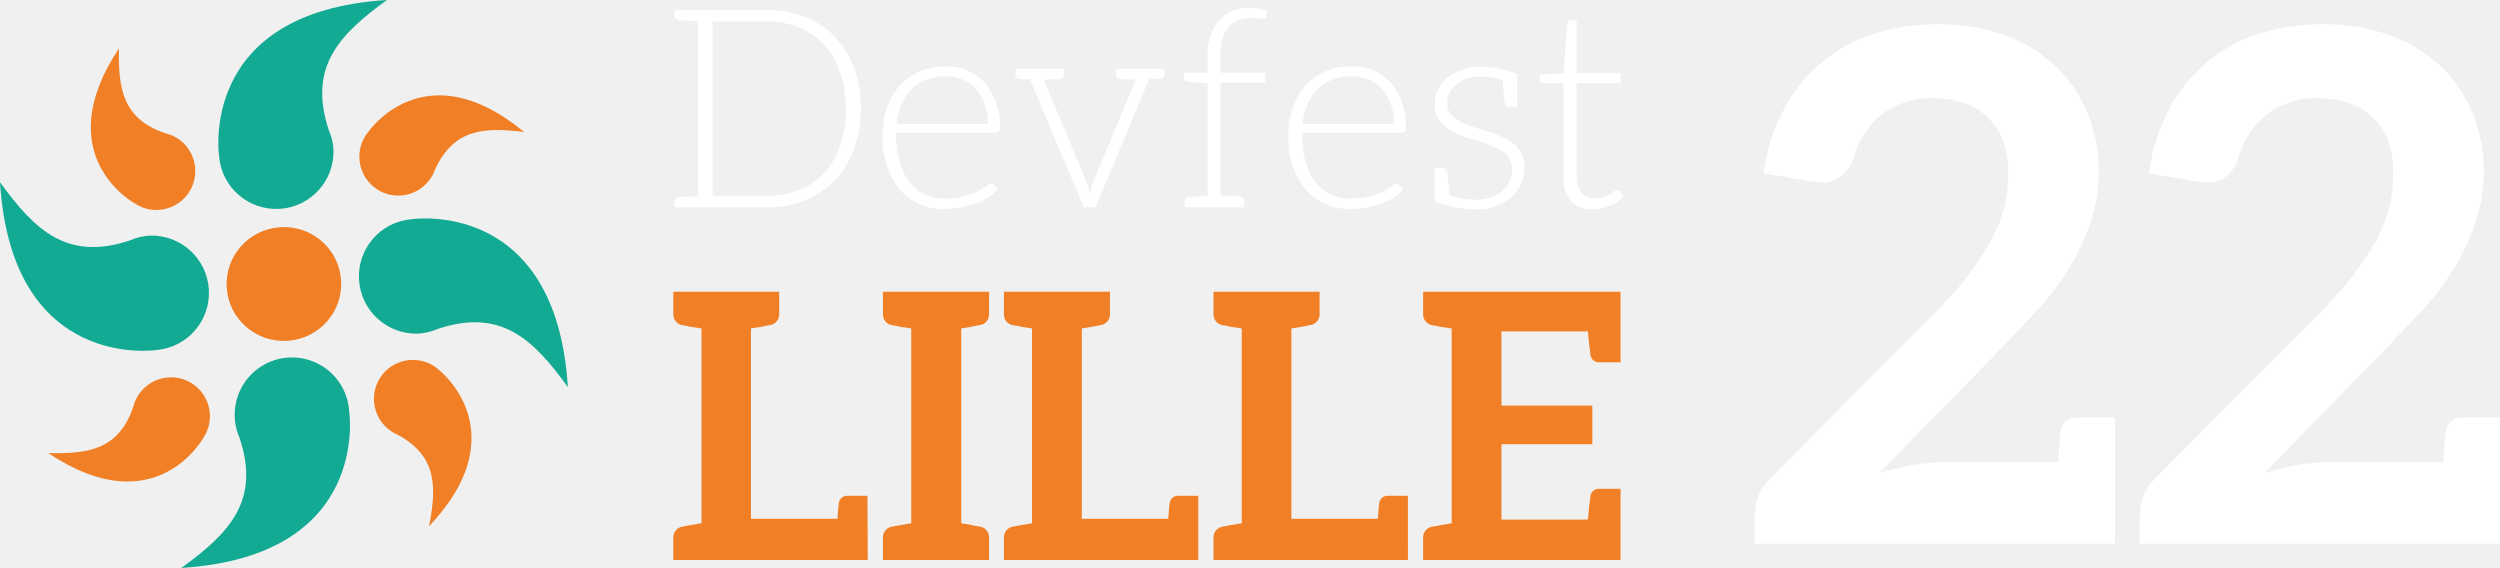
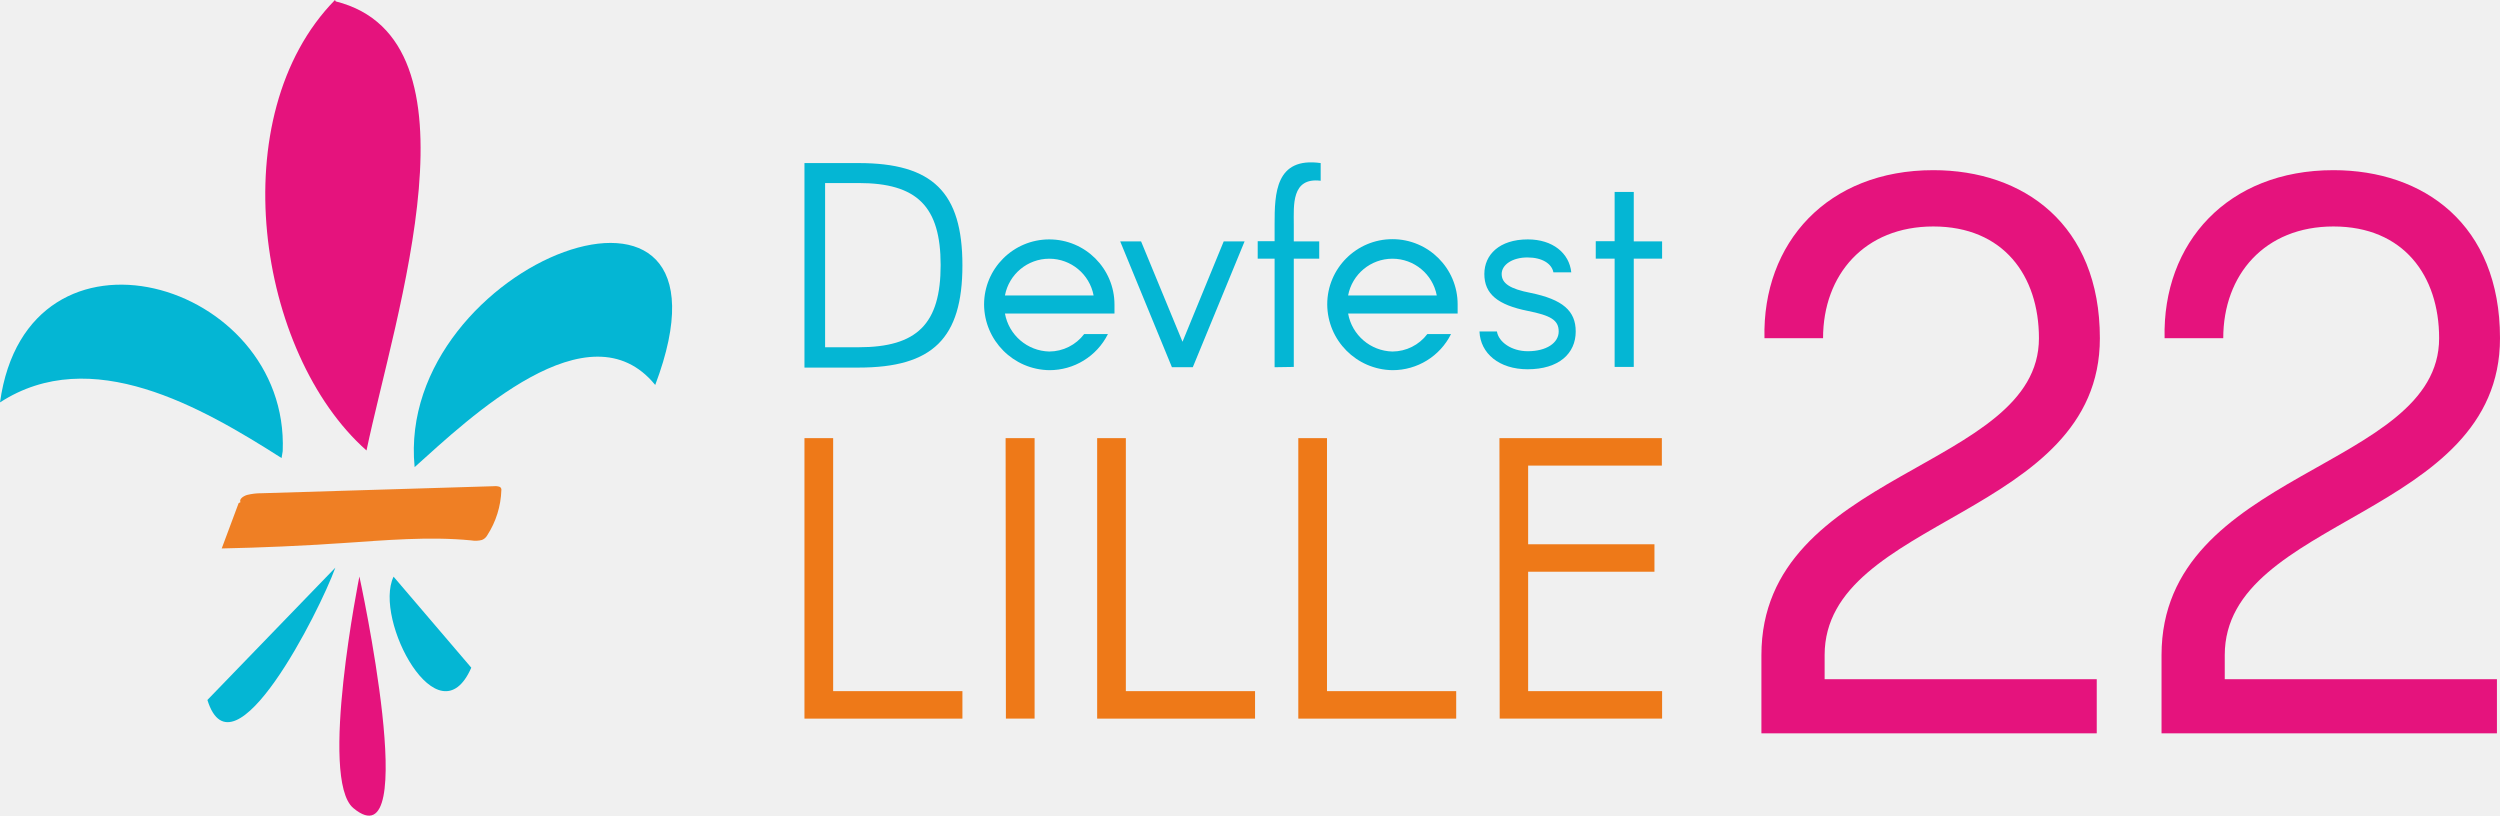
- <svg xmlns="http://www.w3.org/2000/svg" id="Calque_1" data-name="Calque 1" width="397.85" height="90.38" viewBox="0 0 397.85 90.38">
+ <svg xmlns="http://www.w3.org/2000/svg" id="Calque_1" data-name="Calque 1" width="415.62" height="135.6" viewBox="0 0 415.62 135.6">
  <defs>
-     <style>.cls-1,.cls-5{fill:#f07f25;}.cls-1,.cls-2,.cls-4{isolation:isolate;}.cls-2{fill:#13aa93;}.cls-3{fill:#fff;}</style>
+     <style>.cls-1{fill:#04b6d4;}.cls-2{fill:#ee7918;}.cls-3{fill:#e5137d;}.cls-4{fill:#ef7f24;}</style>
  </defs>
-   <ellipse class="cls-1" cx="45.18" cy="45.19" rx="9.12" ry="9.06" transform="translate(-2.71 2.89) rotate(-3.55)" />
-   <path class="cls-2" d="M55.57,65.47a9.12,9.12,0,1,0-17.45,4.21c3.37,10.07-1.69,15.2-9.26,20.7C59.11,88.5,55.57,65.47,55.57,65.47v1.11A8.22,8.22,0,0,0,55.57,65.47Z" />
-   <path class="cls-2" d="M34.87,24.91a9.12,9.12,0,0,0,18.2-1.13,8.76,8.76,0,0,0-.75-3.08C49,10.63,54,5.5,61.58,0,31.34,1.88,34.87,24.91,34.87,24.91V23.79A8.36,8.36,0,0,0,34.87,24.91Z" />
-   <path class="cls-2" d="M65.46,34.89a9.12,9.12,0,0,0,1.13,18.2,9,9,0,0,0,3.08-.75C79.74,49,84.87,54,90.37,61.6,88.49,31.35,65.46,34.89,65.46,34.89h1.12A8.37,8.37,0,0,0,65.46,34.89Z" />
-   <path class="cls-2" d="M24.91,55.7a9.12,9.12,0,0,0-1.13-18.2,9,9,0,0,0-3.08.75C10.63,41.62,5.5,36.56,0,29,1.88,59.23,24.91,55.7,24.91,55.7H23.79A10.46,10.46,0,0,0,24.91,55.7Z" />
-   <path class="cls-1" d="M58.6,21a6.19,6.19,0,0,0,9.56,7.87A5.87,5.87,0,0,0,69.22,27c3-6.56,7.88-6.76,14.19-6C67.52,7.89,58.6,21,58.6,21l.52-.56A6.89,6.89,0,0,0,58.6,21Z" />
-   <path class="cls-1" d="M70,59a6.2,6.2,0,1,0-6.72,10.18c6.34,3.44,6.2,8.34,5,14.57C82.41,68.84,70,59,70,59l.52.56A6.77,6.77,0,0,0,70,59Z" />
-   <path class="cls-1" d="M21.46,32.38a6.19,6.19,0,0,0,6.85-10.32,6.1,6.1,0,0,0-2-.85C19.5,18.9,18.8,14.06,18.93,7.7,7.54,24.85,21.46,32.38,21.46,32.38l-.6-.46A5.3,5.3,0,0,0,21.46,32.38Z" />
-   <path class="cls-1" d="M32.37,69.67a6.19,6.19,0,1,0-11.16-4.92C18.88,71.58,14,72.26,7.68,72.1c17.1,11.46,24.69-2.43,24.69-2.43l-.46.61A5.72,5.72,0,0,0,32.37,69.67Z" />
-   <path class="cls-3" d="M135.11,25.46A13.15,13.15,0,0,1,129.9,31a15.48,15.48,0,0,1-8,2H107.34v-.88c0-.48.29-.74.89-.8l2.87-.09V3.34l-2.87-.08c-.6-.06-.89-.33-.89-.8V1.62H122a15.39,15.39,0,0,1,8,2,13.32,13.32,0,0,1,5.21,5.56,17.62,17.62,0,0,1,1.81,8.12A17.74,17.74,0,0,1,135.11,25.46Zm-2-15.41a11.22,11.22,0,0,0-4.34-4.87A12.81,12.81,0,0,0,122,3.43h-8.59V31.15H122a12.94,12.94,0,0,0,6.85-1.74,11.06,11.06,0,0,0,4.31-4.9,16.84,16.84,0,0,0,1.46-7.22A16.69,16.69,0,0,0,133.09,10.05Z" />
-   <path class="cls-3" d="M156.78,13.26a10.36,10.36,0,0,1,2.33,7c0,.56-.21.84-.62.84h-15.9q0,4.92,2,7.71a7.06,7.06,0,0,0,6.11,2.79,11,11,0,0,0,3.43-.58A7.87,7.87,0,0,0,157,29.56a1,1,0,0,1,.71-.35.46.46,0,0,1,.44.22l.58.71a7.78,7.78,0,0,1-3.52,2.25,13.57,13.57,0,0,1-4.63.85A9,9,0,0,1,143.05,30a13.26,13.26,0,0,1-2.59-8.48,12.58,12.58,0,0,1,1.22-5.62,9.28,9.28,0,0,1,3.48-3.9,9.73,9.73,0,0,1,5.27-1.42A8,8,0,0,1,156.78,13.26Zm-11.69.91a9,9,0,0,0-2.41,5.56H157.2a8,8,0,0,0-1.83-5.52,6.26,6.26,0,0,0-4.9-2.05A7.28,7.28,0,0,0,145.09,14.17Z" />
-   <path class="cls-3" d="M185.33,11.76c0,.47-.3.74-.89.8l-1.55,0L174.34,33h-1.86L163.89,12.6l-1.46,0c-.56,0-.84-.3-.84-.8v-.84h7.7v.84c0,.47-.29.74-.88.8l-2.3.08,6.77,16.21a8.88,8.88,0,0,1,.53,1.91c.3-1.07.49-1.7.58-1.91l6.77-16.21-2.3-.08c-.59-.06-.88-.33-.88-.8v-.84h7.75Z" />
-   <path class="cls-3" d="M188.51,32.09c0-.48.3-.74.89-.8l2.79-.09V13.26L189.05,13a1,1,0,0,1-.49-.15.47.47,0,0,1-.13-.38v-.88h3.76V8.84a8.31,8.31,0,0,1,1.73-5.52,6.17,6.17,0,0,1,5-2.06,7.79,7.79,0,0,1,2.61.45l0,1c0,.12-.07.21-.22.27a.78.78,0,0,1-.45,0l-1.63-.13q-5,0-5,6v2.71h7.13v1.59h-7.09v18l2.84.09c.59.06.88.32.88.8V33h-9.48Z" />
-   <path class="cls-3" d="M221.39,13.26a10.36,10.36,0,0,1,2.33,7c0,.56-.21.84-.62.84H207.2q0,4.92,2,7.71a7.06,7.06,0,0,0,6.11,2.79,11,11,0,0,0,3.43-.58,7.87,7.87,0,0,0,2.81-1.46,1,1,0,0,1,.71-.35.45.45,0,0,1,.44.22l.58.71a7.78,7.78,0,0,1-3.52,2.25,13.57,13.57,0,0,1-4.63.85,9,9,0,0,1-7.5-3.26,13.2,13.2,0,0,1-2.6-8.48,12.58,12.58,0,0,1,1.22-5.62,9.28,9.28,0,0,1,3.48-3.9A9.73,9.73,0,0,1,215,10.56,8,8,0,0,1,221.39,13.26Zm-11.69.91a9.08,9.08,0,0,0-2.41,5.56h14.52A8,8,0,0,0,220,14.21a6.26,6.26,0,0,0-4.9-2.05A7.3,7.3,0,0,0,209.7,14.17Z" />
-   <path class="cls-3" d="M240.39,31.47a8.33,8.33,0,0,1-5.56,1.85,18.72,18.72,0,0,1-6.51-1.23V26.73h1.07c.62,0,.94.35,1,1.06l.27,3.28a11.38,11.38,0,0,0,4.29.71A6.22,6.22,0,0,0,239,30.45a4.44,4.44,0,0,0,1.61-3.59,3.09,3.09,0,0,0-1.48-2.77,19.2,19.2,0,0,0-4.67-1.88,12.61,12.61,0,0,1-4.56-2.1,4.34,4.34,0,0,1-1.56-3.57,5.14,5.14,0,0,1,1-3.12A6.43,6.43,0,0,1,232,11.34a8.82,8.82,0,0,1,3.61-.73,18.08,18.08,0,0,1,5.84,1.15V17h-1.06c-.59,0-.91-.36-1-1.06l-.27-3.19a10.84,10.84,0,0,0-3.5-.58,6.22,6.22,0,0,0-3.74,1.15,3.61,3.61,0,0,0-1.57,3.06,2.78,2.78,0,0,0,.75,2,5.7,5.7,0,0,0,2,1.31,33.08,33.08,0,0,0,3.39,1.13A12.89,12.89,0,0,1,241,23a4.3,4.3,0,0,1,1.61,3.52A6.2,6.2,0,0,1,240.39,31.47Z" />
-   <path class="cls-3" d="M250,32a5.34,5.34,0,0,1-1.2-3.74V13.22h-3.14a.66.66,0,0,1-.42-.13.48.48,0,0,1-.16-.4v-.8l3.77-.26.53-7.89a.56.56,0,0,1,.15-.35.49.49,0,0,1,.38-.18h1v8.42h7v1.59h-7V28.14a3.64,3.64,0,0,0,.82,2.55,2.87,2.87,0,0,0,2.24.91,5.3,5.3,0,0,0,3-1.24,1,1,0,0,1,.39-.13.55.55,0,0,1,.49.26l.49.8a5.92,5.92,0,0,1-2.19,1.48,6.91,6.91,0,0,1-2.64.55A4.57,4.57,0,0,1,250,32Z" />
-   <g class="cls-4">
-     <path class="cls-5" d="M138.09,89.12H107.15V85.63a1.73,1.73,0,0,1,1.47-1.83l.36-.06.88-.17,1.78-.3v-31L109.86,52l-.5-.12a1.36,1.36,0,0,0-.38-.06l-.36-.06a1.73,1.73,0,0,1-1.47-1.83V46.43H124v3.48a1.73,1.73,0,0,1-1.48,1.83l-.35.06-.89.18-1.77.29V82.56h13.76c.11-1.57.19-2.42.23-2.54a1.32,1.32,0,0,1,1.36-1.12h3.19Z" />
-     <path class="cls-5" d="M155.57,51.8a1.43,1.43,0,0,0-.39.06l-.5.12-1.71.29v31l1.71.3.5.11a1.43,1.43,0,0,0,.39.06l.35.06a1.73,1.73,0,0,1,1.48,1.83v3.49H140.51V85.63A1.73,1.73,0,0,1,142,83.8l.36-.06.88-.17,1.78-.3v-31L143.22,52l-.49-.12a1.48,1.48,0,0,0-.39-.06l-.36-.06a1.73,1.73,0,0,1-1.47-1.83V46.43H157.4v3.48a1.73,1.73,0,0,1-1.48,1.83Z" />
-     <path class="cls-5" d="M190.7,89.12H159.76V85.63a1.73,1.73,0,0,1,1.47-1.83l.36-.06.88-.17,1.77-.3v-31L162.47,52l-.5-.12a1.36,1.36,0,0,0-.38-.06l-.36-.06a1.73,1.73,0,0,1-1.47-1.83V46.43h16.88v3.48a1.73,1.73,0,0,1-1.47,1.83l-.36.06-.88.18-1.77.29V82.56h13.75c.12-1.57.2-2.42.24-2.54a1.32,1.32,0,0,1,1.36-1.12h3.19Z" />
-     <path class="cls-5" d="M224.06,89.12H193.12V85.63a1.73,1.73,0,0,1,1.47-1.83l.36-.06.88-.17,1.78-.3v-31L195.83,52l-.5-.12a1.36,1.36,0,0,0-.38-.06l-.36-.06a1.73,1.73,0,0,1-1.47-1.83V46.43H210v3.48a1.73,1.73,0,0,1-1.48,1.83l-.35.06-.89.18-1.77.29V82.56h13.76c.11-1.57.19-2.42.23-2.54a1.32,1.32,0,0,1,1.36-1.12h3.19Z" />
-     <path class="cls-5" d="M257.89,57.65h-3.42a1.32,1.32,0,0,1-1.36-1.13c-.2-1.53-.34-2.79-.41-3.78H238.94V64.55H253.4v6.14H238.94v12H252.7c.07-1,.21-2.24.41-3.78a1.31,1.31,0,0,1,1.36-1.12h3.42V89.12H226.48V85.63A1.73,1.73,0,0,1,228,83.8l.36-.06a1.36,1.36,0,0,0,.38-.06l.5-.11,1.78-.3v-31L229.19,52l-.5-.12a1.36,1.36,0,0,0-.38-.06l-.36-.06a1.73,1.73,0,0,1-1.47-1.83V46.43h31.41Z" />
-   </g>
-   <path class="cls-3" d="M279.23,86.52V81.88a9.44,9.44,0,0,1,.57-2.94,8.94,8.94,0,0,1,1.92-2.82l24.77-24.88,2-2c2.34-2.56,3.54-3.88,3.62-4a51.67,51.67,0,0,0,4.07-5.77,25.42,25.42,0,0,0,2.6-5.77,21.68,21.68,0,0,0,.79-6.1,14.54,14.54,0,0,0-.79-5.21,10.9,10.9,0,0,0-2.49-3.73,9.06,9.06,0,0,0-3.73-2.26,16.62,16.62,0,0,0-4.86-.79,12.91,12.91,0,0,0-8.26,2.6A13.6,13.6,0,0,0,295,25,5.75,5.75,0,0,1,293,28.06a4.84,4.84,0,0,1-3.17,1,14.43,14.43,0,0,1-1.81-.23l-7.35-1.24A29.67,29.67,0,0,1,284,17.2a24,24,0,0,1,6-7.35,23.53,23.53,0,0,1,8.36-4.52,32.88,32.88,0,0,1,10.18-1.47,30.7,30.7,0,0,1,10.4,1.7,23.58,23.58,0,0,1,7.92,4.75,20.88,20.88,0,0,1,5.2,7.35A23.47,23.47,0,0,1,334,27.15a25.76,25.76,0,0,1-1.35,8.37,39,39,0,0,1-3.51,7.35,38.76,38.76,0,0,1-5.2,6.79l-6.33,6.67L299.14,75.21q1.58-.45,5.31-1.24a42.25,42.25,0,0,1,5-.45h18.09c.22-3.17.37-4.87.45-5.09a2.49,2.49,0,0,1,2.6-2h6V86.52Z" />
-   <path class="cls-3" d="M340.52,86.52V81.88a9.44,9.44,0,0,1,.57-2.94A8.94,8.94,0,0,1,343,76.12l24.76-24.88,2-2c2.33-2.56,3.54-3.88,3.61-4a50.54,50.54,0,0,0,4.08-5.77,25.87,25.87,0,0,0,2.6-5.77,22.05,22.05,0,0,0,.79-6.1,14.76,14.76,0,0,0-.79-5.21,10.9,10.9,0,0,0-2.49-3.73,9.13,9.13,0,0,0-3.73-2.26,16.74,16.74,0,0,0-4.87-.79,12.9,12.9,0,0,0-8.25,2.6A13.54,13.54,0,0,0,356.24,25a5.8,5.8,0,0,1-1.92,3.06,4.86,4.86,0,0,1-3.17,1,14.22,14.22,0,0,1-1.81-.23L342,27.61a29.67,29.67,0,0,1,3.28-10.41,24,24,0,0,1,6-7.35,23.49,23.49,0,0,1,8.37-4.52,32.83,32.83,0,0,1,10.18-1.47,30.74,30.74,0,0,1,10.4,1.7,23.58,23.58,0,0,1,7.92,4.75,21.14,21.14,0,0,1,5.2,7.35,23.47,23.47,0,0,1,1.92,9.49,25.5,25.5,0,0,1-1.36,8.37,38.37,38.37,0,0,1-3.5,7.35,38.76,38.76,0,0,1-5.2,6.79l-6.34,6.67L360.42,75.21q1.59-.45,5.32-1.24a42.13,42.13,0,0,1,5-.45H388.8c.23-3.17.38-4.87.46-5.09a2.48,2.48,0,0,1,2.6-2h6V86.52Z" />
+   <path class="cls-1" d="M133.74,27.11h9c12.31,0,17.26,4.85,17.26,17s-4.95,17-17.26,17h-9Zm9,30.62c9.74,0,13.64-3.9,13.64-13.65s-3.9-13.65-13.64-13.65h-5.57v27.3Z" />
+   <path class="cls-1" d="M185.28,52.12H167.07a7.68,7.68,0,0,0,7.37,6.32,7.32,7.32,0,0,0,5.8-2.9h3.95a10.85,10.85,0,0,1-9.75,6A11,11,0,0,1,163.6,50.64a10.84,10.84,0,0,1,21.68,0Zm-18.21-3h14.74a7.5,7.5,0,0,0-14.74,0Z" />
+   <path class="cls-1" d="M186.23,40.13h3.47l6.89,16.69,6.85-16.69h3.47L198.3,61.05h-3.47Z" />
+   <path class="cls-1" d="M211.9,61.05V43h-2.81v-2.9h2.81V37.28c0-5.13.14-11.22,7.66-10.17v2.94c-4.9-.61-4.47,4.14-4.47,7.23v2.85h4.23V43h-4.23v18Z" />
+   <path class="cls-1" d="M242.33,52.12H224.12a7.67,7.67,0,0,0,7.37,6.32,7.32,7.32,0,0,0,5.8-2.9h3.94a10.84,10.84,0,0,1-9.74,6,11,11,0,0,1-10.84-10.94,10.84,10.84,0,0,1,21.68,0Zm-18.21-3h14.74a7.5,7.5,0,0,0-14.74,0Z" />
+   <path class="cls-1" d="M258.25,45.27c-.28-1.43-1.85-2.47-4.32-2.47s-4.28,1.19-4.28,2.75,1.38,2.48,4.8,3.14c5.37,1.1,7.51,3,7.51,6.42,0,3.66-2.8,6.28-8,6.28-4.71,0-7.85-2.62-8-6.28h2.9c.29,1.76,2.43,3.28,5.14,3.28,3.09,0,5.13-1.38,5.13-3.28s-1.33-2.66-5.13-3.42c-5-1-7.23-2.81-7.23-6.14,0-3.18,2.47-5.75,7.23-5.75,4.13,0,6.89,2.28,7.22,5.47Z" />
+   <path class="cls-1" d="M271.61,43v18h-3.18V43h-3.14v-2.9h3.14V31.91h3.18v8.22h4.71V43Z" />
+   <path class="cls-2" d="M133.74,72.84h4.77V114.9H160v4.57H133.74Z" />
+   <path class="cls-2" d="M167.18,72.84H172v46.63h-4.77Z" />
+   <path class="cls-2" d="M182.4,72.84h4.77V114.9h21.48v4.57H182.4Z" />
+   <path class="cls-2" d="M215.84,72.84h4.77V114.9h21.48v4.57H215.84Z" />
+   <path class="cls-2" d="M249.28,72.84h27v4.57H254.05V90.48h21v4.57h-21V114.9h22.27v4.57h-27Z" />
+   <path class="cls-3" d="M292.83,108.91c0-30.76,46.14-30.76,46.14-52.68,0-10.38-5.89-18.58-17.56-18.58-11.41,0-18.33,8-18.33,18.58h-9.74c-.38-15.89,10.51-27.94,28.07-27.94,15,0,27.69,9,27.69,27.94,0,29.74-45.76,29.74-45.76,52.68v4h45.24v9H292.83Z" />
+   <path class="cls-3" d="M359.35,108.91c0-30.76,46.15-30.76,46.15-52.68,0-10.38-5.9-18.58-17.57-18.58-11.4,0-18.32,8-18.32,18.58h-9.75c-.38-15.89,10.51-27.94,28.07-27.94,15,0,27.69,9,27.69,27.94,0,29.74-45.76,29.74-45.76,52.68v4h45.25v9H359.35Z" />
+   <path class="cls-3" d="M60.93,74.89C65.7,52.16,81.05,6.57,55.81.23L55.69,0c-18.84,19.22-13,58.73,5.24,74.89" />
+   <path class="cls-1" d="M68.93,77.65C65.6,43.51,125.17,21,108.93,64c-11-13.5-30.95,5.53-40,13.66" />
+   <path class="cls-1" d="M47,75C48.15,46.6,4.58,34,0,66.9c15.13-9.82,33.46.74,46.81,9.25" />
+   <path class="cls-1" d="M55.75,94.37c-2.62,7.24-17,35.73-21.27,22" />
+   <path class="cls-1" d="M65.43,95.87C62,103,72.93,123.39,78.35,111" />
+   <path class="cls-4" d="M39.67,83.65l-2.81,7.53q10-.21,19.91-.88c7.22-.48,14.56-1.15,21.58-.46a4.15,4.15,0,0,0,1.76-.07A1.7,1.7,0,0,0,81,89a14.66,14.66,0,0,0,2.35-7.51.53.53,0,0,0-.25-.54,2.15,2.15,0,0,0-1-.12L43.49,82a9.71,9.71,0,0,0-2.44.29c-.74.24-1.31.75-1.07,1.19" />
+   <path class="cls-3" d="M59.75,95.84s-6.78,33.71-1,38.51C70.22,143.89,59.75,95.84,59.75,95.84Z" />
</svg>
